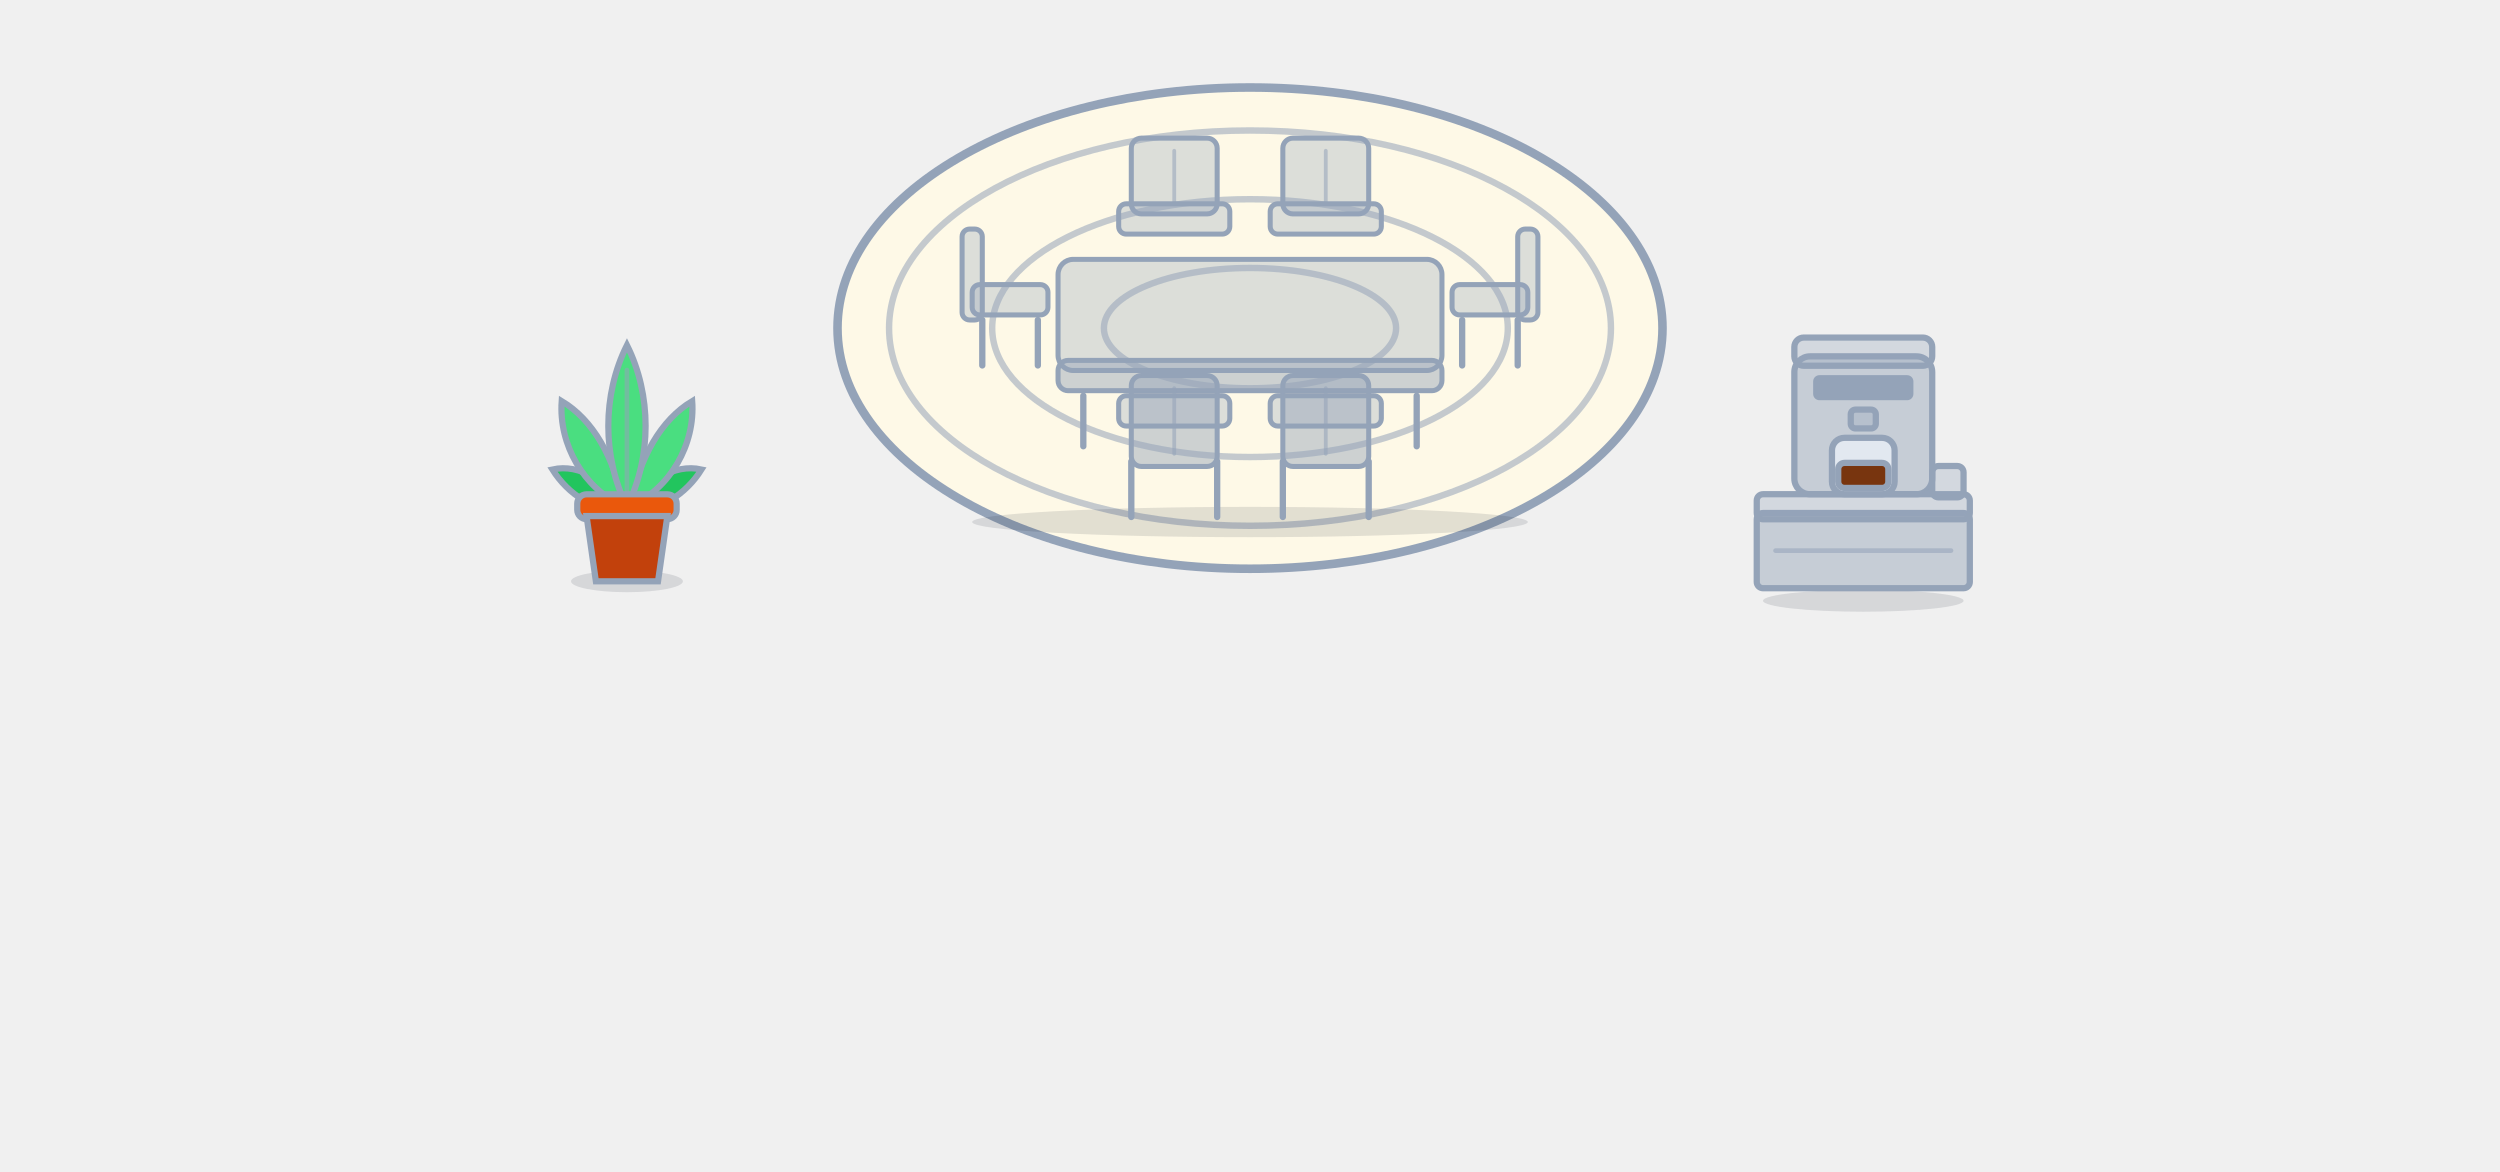
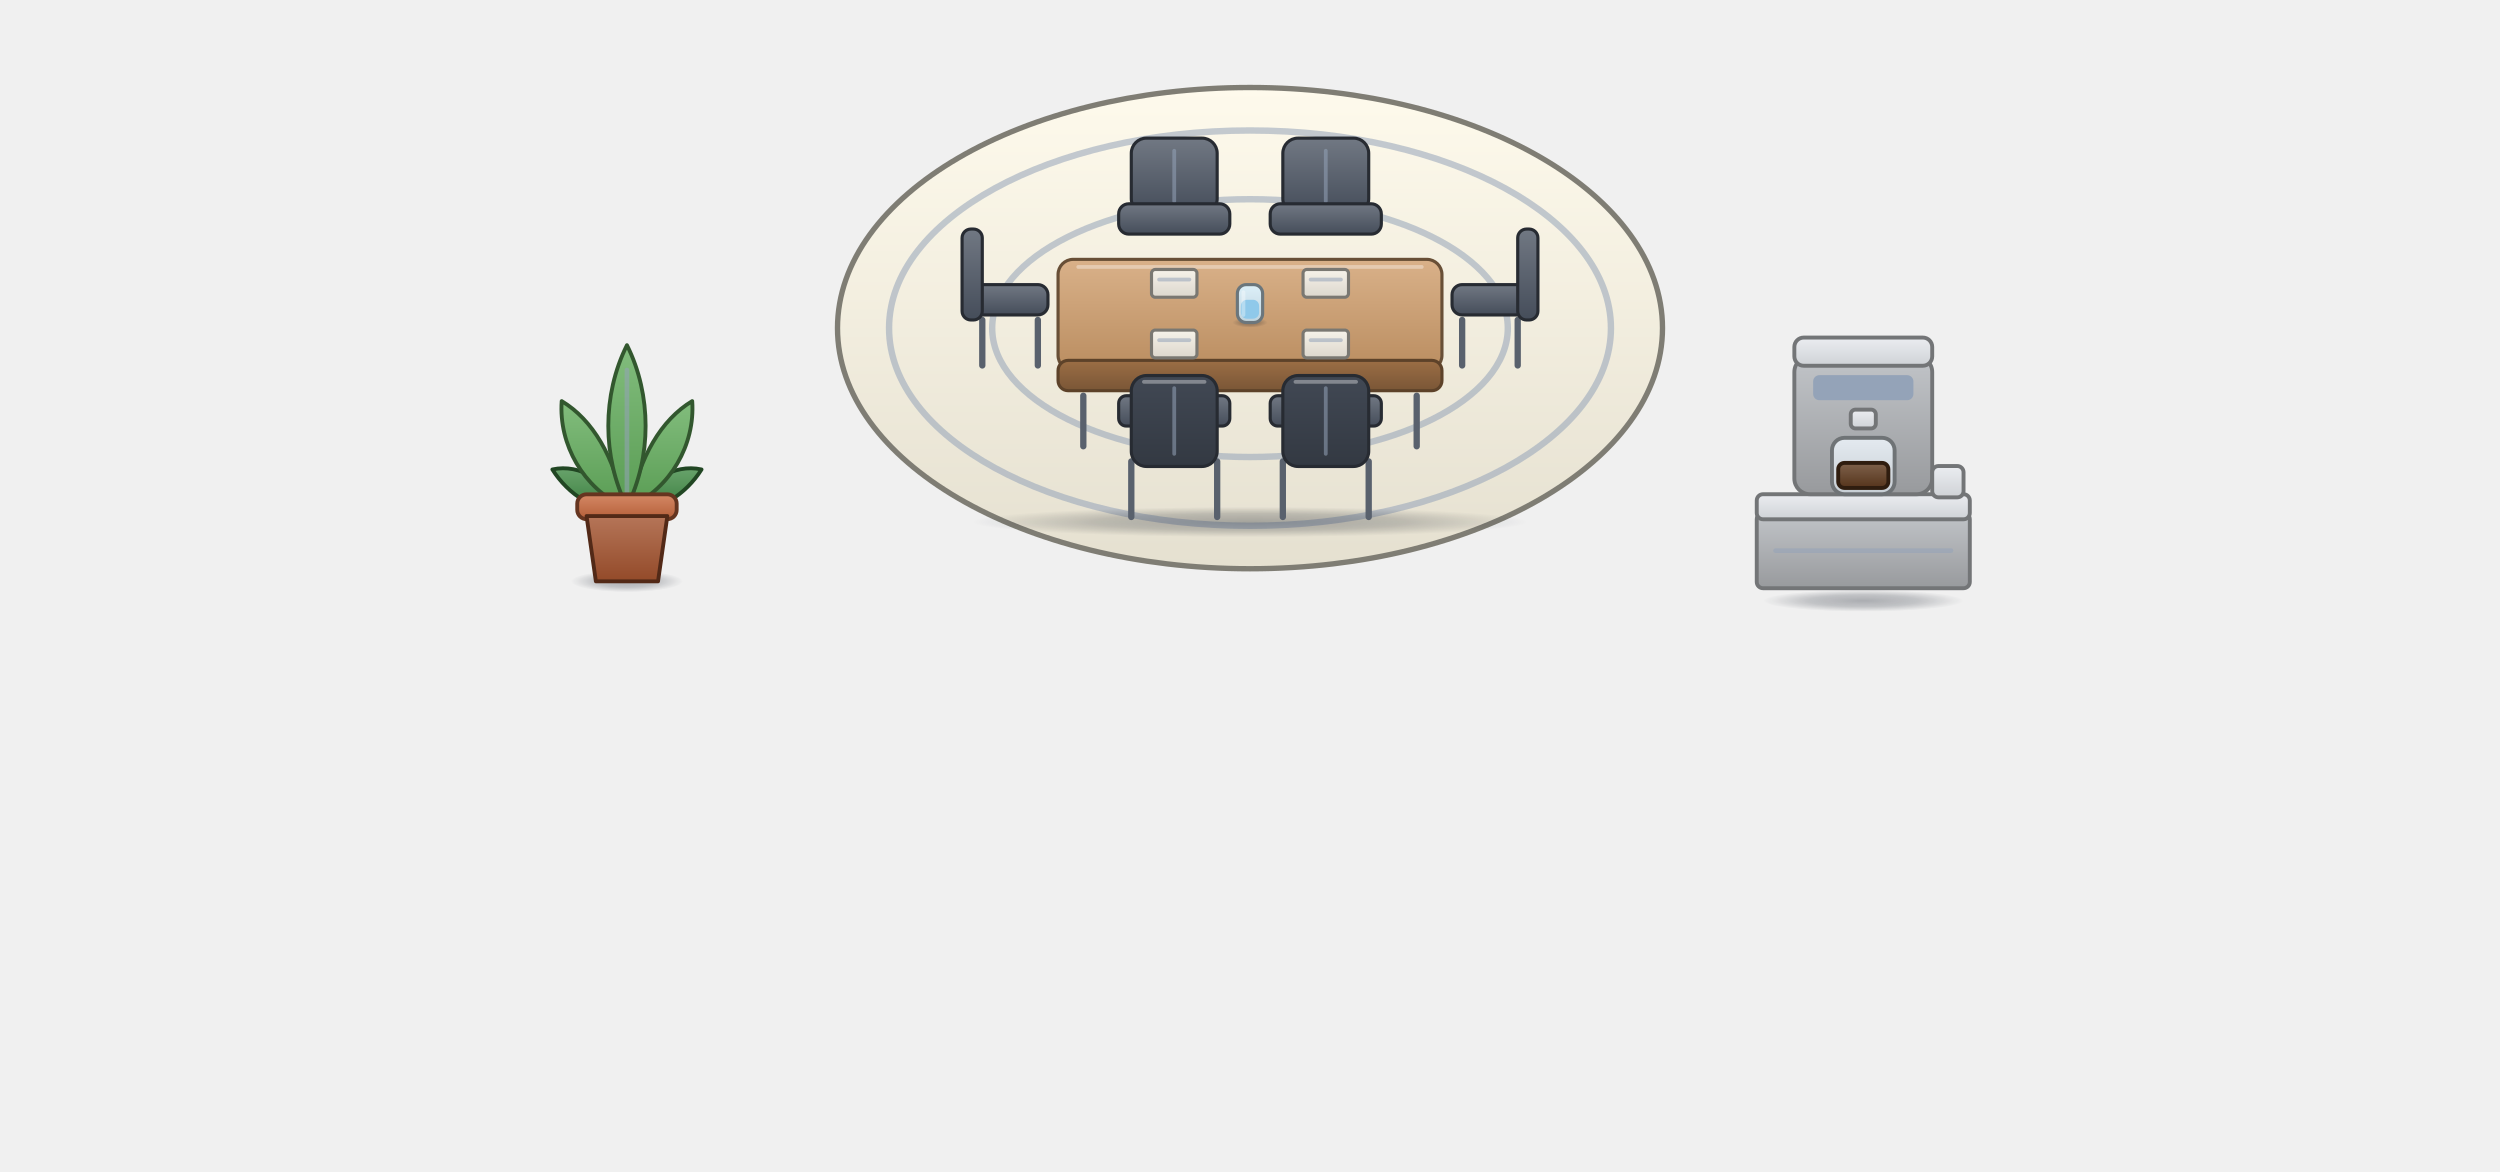
<svg xmlns="http://www.w3.org/2000/svg" width="640" height="300" viewBox="0 0 640 300">
  <g>
    <g font-family="system-ui, sans-serif">
      <svg x="210" y="18" width="220" height="132" viewBox="0 0 200 120" preserveAspectRatio="xMidYMid meet" overflow="visible">
-         <ellipse cx="100" cy="60" rx="96" ry="56" fill="#fef9e7" stroke="#94a3b8" stroke-width="2" />
+         <defs>
+           <linearGradient id="fl-floor-0-0" x1="0" y1="0" x2="0" y2="1">
+             <stop offset="0" stop-color="#fefaec" />
+             <stop offset="1" stop-color="#e5e0d0" />
+           </linearGradient>
+           <radialGradient id="fl-floor-0-shadow">
+             <stop offset="0" stop-color="#0b1220" stop-opacity="0.3" />
+             <stop offset="0.55" stop-color="#0b1220" stop-opacity="0.2" />
+             <stop offset="1" stop-color="#0b1220" stop-opacity="0" />
+           </radialGradient>
+         </defs>
+         <ellipse cx="100" cy="60" rx="96" ry="56" fill="url(#fl-floor-0-0)" stroke="#7f7d74" stroke-width="1.25" stroke-linejoin="round" />
        <ellipse cx="100" cy="60" rx="84" ry="46" fill="none" stroke="#94a3b8" stroke-width="1.5" opacity="0.55" stroke-linecap="round" />
        <ellipse cx="100" cy="60" rx="60" ry="30" fill="none" stroke="#94a3b8" stroke-width="1.5" opacity="0.55" stroke-linecap="round" />
        <ellipse cx="100" cy="60" rx="34" ry="14" fill="none" stroke="#94a3b8" stroke-width="1.5" opacity="0.55" stroke-linecap="round" />
      </svg>
    </g>
  </g>
  <g>
    <g font-family="system-ui, sans-serif">
      <svg x="245" y="30" width="150" height="109" viewBox="0 0 232 168" preserveAspectRatio="xMidYMid meet" overflow="visible">
-         <ellipse cx="116" cy="160" rx="110" ry="6" fill="#0f172a" opacity="0.12" />
-         <rect x="69" y="8" width="34" height="30" rx="4" fill="rgba(148, 163, 184, 0.32)" stroke="#94a3b8" stroke-width="2" />
+         <defs>
+           <linearGradient id="fl-floor-1-0" x1="0" y1="0" x2="0" y2="1">
+             <stop offset="0" stop-color="#717883" />
+             <stop offset="1" stop-color="#454d5a" />
+           </linearGradient>
+           <linearGradient id="fl-floor-1-1" x1="0" y1="0" x2="0" y2="1">
+             <stop offset="0" stop-color="#d9b189" />
+             <stop offset="1" stop-color="#ba8d60" />
+           </linearGradient>
+           <linearGradient id="fl-floor-1-2" x1="0" y1="0" x2="0" y2="1">
+             <stop offset="0" stop-color="#9b6e45" />
+             <stop offset="1" stop-color="#7a5636" />
+           </linearGradient>
+           <linearGradient id="fl-floor-1-3" x1="0" y1="0" x2="0" y2="1">
+             <stop offset="0" stop-color="#f6f2e9" />
+             <stop offset="1" stop-color="#dcd7cd" />
+           </linearGradient>
+           <linearGradient id="fl-floor-1-4" x1="0" y1="0" x2="0" y2="1">
+             <stop offset="0" stop-color="#ddf0f9" />
+             <stop offset="1" stop-color="#c0d4de" />
+           </linearGradient>
+           <linearGradient id="fl-floor-1-5" x1="0" y1="0" x2="0" y2="1">
+             <stop offset="0" stop-color="#414854" />
+             <stop offset="1" stop-color="#333942" />
+           </linearGradient>
+           <radialGradient id="fl-floor-1-shadow">
+             <stop offset="0" stop-color="#0b1220" stop-opacity="0.3" />
+             <stop offset="0.55" stop-color="#0b1220" stop-opacity="0.2" />
+             <stop offset="1" stop-color="#0b1220" stop-opacity="0" />
+           </radialGradient>
+         </defs>
+         <ellipse cx="116" cy="160" rx="110" ry="6" fill="url(#fl-floor-1-shadow)" />
+         <rect x="69" y="8" width="34" height="30" rx="6" fill="url(#fl-floor-1-0)" stroke="#272b32" stroke-width="1.25" stroke-linejoin="round" />
        <path d="M86 13v20" fill="none" stroke="#94a3b8" stroke-width="1.5" opacity="0.55" stroke-linecap="round" />
-         <rect x="64" y="34" width="44" height="12" rx="3" fill="rgba(148, 163, 184, 0.32)" stroke="#94a3b8" stroke-width="2" />
-         <rect x="129" y="8" width="34" height="30" rx="4" fill="rgba(148, 163, 184, 0.32)" stroke="#94a3b8" stroke-width="2" />
+         <rect x="64" y="34" width="44" height="12" rx="4" fill="url(#fl-floor-1-0)" stroke="#272b32" stroke-width="1.25" stroke-linejoin="round" />
+         <rect x="129" y="8" width="34" height="30" rx="6" fill="url(#fl-floor-1-0)" stroke="#272b32" stroke-width="1.25" stroke-linejoin="round" />
        <path d="M146 13v20" fill="none" stroke="#94a3b8" stroke-width="1.5" opacity="0.55" stroke-linecap="round" />
-         <rect x="124" y="34" width="44" height="12" rx="3" fill="rgba(148, 163, 184, 0.32)" stroke="#94a3b8" stroke-width="2" />
-         <path d="M10 80v18M32 80v18" fill="none" stroke="#94a3b8" stroke-width="2.5" stroke-linecap="round" />
-         <rect x="6" y="66" width="30" height="12" rx="3" fill="rgba(148, 163, 184, 0.32)" stroke="#94a3b8" stroke-width="2" />
-         <rect x="2" y="44" width="8" height="36" rx="3" fill="rgba(148, 163, 184, 0.32)" stroke="#94a3b8" stroke-width="2" />
-         <path d="M200 80v18M222 80v18" fill="none" stroke="#94a3b8" stroke-width="2.5" stroke-linecap="round" />
-         <rect x="196" y="66" width="30" height="12" rx="3" fill="rgba(148, 163, 184, 0.32)" stroke="#94a3b8" stroke-width="2" />
-         <rect x="222" y="44" width="8" height="36" rx="3" fill="rgba(148, 163, 184, 0.32)" stroke="#94a3b8" stroke-width="2" />
-         <path d="M50 110v20M182 110v20" fill="none" stroke="#94a3b8" stroke-width="2.5" stroke-linecap="round" />
-         <rect x="40" y="56" width="152" height="44" rx="6" fill="rgba(148, 163, 184, 0.32)" stroke="#94a3b8" stroke-width="2" />
-         <rect x="40" y="96" width="152" height="12" rx="4" fill="rgba(148, 163, 184, 0.32)" stroke="#94a3b8" stroke-width="2" />
-         <rect x="40" y="96" width="152" height="12" rx="4" fill="#94a3b8" opacity="0.22" />
-         <path d="M69 136v22M103 136v22" fill="none" stroke="#94a3b8" stroke-width="2.5" stroke-linecap="round" />
-         <rect x="64" y="110" width="44" height="12" rx="3" fill="rgba(148, 163, 184, 0.32)" stroke="#94a3b8" stroke-width="2" />
-         <rect x="69" y="102" width="34" height="36" rx="4" fill="rgba(148, 163, 184, 0.32)" stroke="#94a3b8" stroke-width="2" />
-         <rect x="69" y="102" width="34" height="36" rx="4" fill="#94a3b8" opacity="0.22" />
+         <rect x="124" y="34" width="44" height="12" rx="4" fill="url(#fl-floor-1-0)" stroke="#272b32" stroke-width="1.25" stroke-linejoin="round" />
+         <path d="M10 80v18M32 80v18" fill="none" stroke="#59616d" stroke-width="2.5" stroke-linecap="round" />
+         <rect x="6" y="66" width="30" height="12" rx="4" fill="url(#fl-floor-1-0)" stroke="#272b32" stroke-width="1.25" stroke-linejoin="round" />
+         <rect x="2" y="44" width="8" height="36" rx="3.5" fill="url(#fl-floor-1-0)" stroke="#272b32" stroke-width="1.25" stroke-linejoin="round" />
+         <path d="M200 80v18M222 80v18" fill="none" stroke="#59616d" stroke-width="2.5" stroke-linecap="round" />
+         <rect x="196" y="66" width="30" height="12" rx="4" fill="url(#fl-floor-1-0)" stroke="#272b32" stroke-width="1.25" stroke-linejoin="round" />
+         <rect x="222" y="44" width="8" height="36" rx="3.5" fill="url(#fl-floor-1-0)" stroke="#272b32" stroke-width="1.25" stroke-linejoin="round" />
+         <path d="M50 110v20M182 110v20" fill="none" stroke="#59616d" stroke-width="2.5" stroke-linecap="round" />
+         <rect x="40" y="56" width="152" height="44" rx="6" fill="url(#fl-floor-1-1)" stroke="#684f36" stroke-width="1.25" stroke-linejoin="round" />
+         <rect x="40" y="96" width="152" height="12" rx="4" fill="url(#fl-floor-1-2)" stroke="#5d4229" stroke-width="1.25" stroke-linejoin="round" />
+         <path d="M48 59h136" fill="none" stroke="#ffffff" stroke-width="1.5" opacity="0.35" stroke-linecap="round" />
+         <rect x="77" y="60" width="18" height="11" rx="1.5" fill="url(#fl-floor-1-3)" stroke="#7a7872" stroke-width="1.25" stroke-linejoin="round" />
+         <rect x="77" y="84" width="18" height="11" rx="1.5" fill="url(#fl-floor-1-3)" stroke="#7a7872" stroke-width="1.25" stroke-linejoin="round" />
+         <path d="M80 64h12M80 88h12" fill="none" stroke="#94a3b8" stroke-width="1.5" opacity="0.55" stroke-linecap="round" />
+         <rect x="137" y="60" width="18" height="11" rx="1.5" fill="url(#fl-floor-1-3)" stroke="#7a7872" stroke-width="1.25" stroke-linejoin="round" />
+         <rect x="137" y="84" width="18" height="11" rx="1.5" fill="url(#fl-floor-1-3)" stroke="#7a7872" stroke-width="1.25" stroke-linejoin="round" />
+         <path d="M140 64h12M140 88h12" fill="none" stroke="#94a3b8" stroke-width="1.5" opacity="0.55" stroke-linecap="round" />
+         <ellipse cx="116" cy="81" rx="7" ry="2" fill="url(#fl-floor-1-shadow)" />
+         <rect x="111" y="66" width="10" height="15" rx="3.5" fill="url(#fl-floor-1-4)" stroke="#6b767c" stroke-width="1.25" stroke-linejoin="round" />
+         <rect x="112.4" y="72" width="7.2" height="7.5" rx="2.4" fill="#8fc9ea" />
+         <path d="M113.4 69v9" fill="none" stroke="#ffffff" stroke-width="1.5" opacity="0.35" stroke-linecap="round" />
+         <path d="M69 136v22M103 136v22" fill="none" stroke="#59616d" stroke-width="2.5" stroke-linecap="round" />
+         <rect x="64" y="110" width="44" height="12" rx="3" fill="url(#fl-floor-1-0)" stroke="#272b32" stroke-width="1.25" stroke-linejoin="round" />
+         <rect x="69" y="102" width="34" height="36" rx="6" fill="url(#fl-floor-1-5)" stroke="#272b32" stroke-width="1.25" stroke-linejoin="round" />
        <path d="M86 107v26" fill="none" stroke="#94a3b8" stroke-width="1.5" opacity="0.55" stroke-linecap="round" />
-         <path d="M129 136v22M163 136v22" fill="none" stroke="#94a3b8" stroke-width="2.5" stroke-linecap="round" />
-         <rect x="124" y="110" width="44" height="12" rx="3" fill="rgba(148, 163, 184, 0.32)" stroke="#94a3b8" stroke-width="2" />
-         <rect x="129" y="102" width="34" height="36" rx="4" fill="rgba(148, 163, 184, 0.32)" stroke="#94a3b8" stroke-width="2" />
-         <rect x="129" y="102" width="34" height="36" rx="4" fill="#94a3b8" opacity="0.22" />
+         <path d="M74 104.5h24" fill="none" stroke="#ffffff" stroke-width="1.5" opacity="0.35" stroke-linecap="round" />
+         <path d="M129 136v22M163 136v22" fill="none" stroke="#59616d" stroke-width="2.5" stroke-linecap="round" />
+         <rect x="124" y="110" width="44" height="12" rx="3" fill="url(#fl-floor-1-0)" stroke="#272b32" stroke-width="1.25" stroke-linejoin="round" />
+         <rect x="129" y="102" width="34" height="36" rx="6" fill="url(#fl-floor-1-5)" stroke="#272b32" stroke-width="1.25" stroke-linejoin="round" />
        <path d="M146 107v26" fill="none" stroke="#94a3b8" stroke-width="1.5" opacity="0.55" stroke-linecap="round" />
+         <path d="M134 104.5h24" fill="none" stroke="#ffffff" stroke-width="1.5" opacity="0.35" stroke-linecap="round" />
      </svg>
    </g>
  </g>
  <g>
    <g font-family="system-ui, sans-serif">
      <svg x="138" y="82" width="45" height="70" viewBox="0 0 56 88" preserveAspectRatio="xMidYMid meet" overflow="visible">
-         <ellipse cx="28" cy="84" rx="18" ry="3.5" fill="#0f172a" opacity="0.12" />
-         <path d="M27 61C18 62 9 56 4 48C13 46 22 52 27 61Z" fill="#22c55e" stroke="#94a3b8" stroke-width="2" />
-         <path d="M29 61C38 62 47 56 52 48C43 46 34 52 29 61Z" fill="#22c55e" stroke="#94a3b8" stroke-width="2" />
-         <path d="M27 60C14 54 6 40 7 26C17 32 24 44 27 60Z" fill="#4ade80" stroke="#94a3b8" stroke-width="2" />
-         <path d="M29 60C42 54 50 40 49 26C39 32 32 44 29 60Z" fill="#4ade80" stroke="#94a3b8" stroke-width="2" />
-         <path d="M28 60C20 44 20 24 28 8C36 24 36 44 28 60Z" fill="#4ade80" stroke="#94a3b8" stroke-width="2" />
+         <defs>
+           <linearGradient id="fl-floor-2-0" x1="0" y1="0" x2="0" y2="1">
+             <stop offset="0" stop-color="#68a36b" />
+             <stop offset="1" stop-color="#3b7e3f" />
+           </linearGradient>
+           <linearGradient id="fl-floor-2-1" x1="0" y1="0" x2="0" y2="1">
+             <stop offset="0" stop-color="#82bd7d" />
+             <stop offset="1" stop-color="#599c53" />
+           </linearGradient>
+           <linearGradient id="fl-floor-2-2" x1="0" y1="0" x2="0" y2="1">
+             <stop offset="0" stop-color="#d48865" />
+             <stop offset="1" stop-color="#b55f39" />
+           </linearGradient>
+           <linearGradient id="fl-floor-2-3" x1="0" y1="0" x2="0" y2="1">
+             <stop offset="0" stop-color="#b57558" />
+             <stop offset="1" stop-color="#934a29" />
+           </linearGradient>
+           <radialGradient id="fl-floor-2-shadow">
+             <stop offset="0" stop-color="#0b1220" stop-opacity="0.3" />
+             <stop offset="0.55" stop-color="#0b1220" stop-opacity="0.2" />
+             <stop offset="1" stop-color="#0b1220" stop-opacity="0" />
+           </radialGradient>
+         </defs>
+         <ellipse cx="28" cy="84" rx="18" ry="3.5" fill="url(#fl-floor-2-shadow)" />
+         <path d="M27 61C18 62 9 56 4 48C13 46 22 52 27 61Z" fill="url(#fl-floor-2-0)" stroke="#214623" stroke-width="1.25" stroke-linejoin="round" />
+         <path d="M29 61C38 62 47 56 52 48C43 46 34 52 29 61Z" fill="url(#fl-floor-2-0)" stroke="#214623" stroke-width="1.25" stroke-linejoin="round" />
+         <path d="M27 60C14 54 6 40 7 26C17 32 24 44 27 60Z" fill="url(#fl-floor-2-1)" stroke="#32572e" stroke-width="1.25" stroke-linejoin="round" />
+         <path d="M29 60C42 54 50 40 49 26C39 32 32 44 29 60Z" fill="url(#fl-floor-2-1)" stroke="#32572e" stroke-width="1.25" stroke-linejoin="round" />
+         <path d="M28 60C20 44 20 24 28 8C36 24 36 44 28 60Z" fill="url(#fl-floor-2-1)" stroke="#32572e" stroke-width="1.25" stroke-linejoin="round" />
        <path d="M28 56V16" fill="none" stroke="#94a3b8" stroke-width="1.5" opacity="0.55" stroke-linecap="round" />
-         <rect x="12" y="56" width="32" height="8" rx="3" fill="#ea580c" stroke="#94a3b8" stroke-width="2" />
-         <path d="M15 63H41L38 84H18Z" fill="#c2410c" stroke="#94a3b8" stroke-width="2" />
+         <rect x="12" y="56" width="32" height="8" rx="3" fill="url(#fl-floor-2-2)" stroke="#653520" stroke-width="1.25" stroke-linejoin="round" />
+         <path d="M15 63H41L38 84H18Z" fill="url(#fl-floor-2-3)" stroke="#522917" stroke-width="1.25" stroke-linejoin="round" />
      </svg>
    </g>
  </g>
  <g>
    <g font-family="system-ui, sans-serif">
      <svg x="448" y="80" width="58" height="77" viewBox="0 0 72 96" preserveAspectRatio="xMidYMid meet" overflow="visible">
-         <ellipse cx="36" cy="92" rx="32" ry="3.5" fill="#0f172a" opacity="0.12" />
-         <rect x="2" y="64" width="68" height="24" rx="2" fill="rgba(148, 163, 184, 0.32)" stroke="#94a3b8" stroke-width="2" />
-         <rect x="2" y="64" width="68" height="24" rx="2" fill="#94a3b8" opacity="0.22" />
+         <defs>
+           <linearGradient id="fl-floor-3-0" x1="0" y1="0" x2="0" y2="1">
+             <stop offset="0" stop-color="#c1c4c8" />
+             <stop offset="1" stop-color="#989a9d" />
+           </linearGradient>
+           <linearGradient id="fl-floor-3-1" x1="0" y1="0" x2="0" y2="1">
+             <stop offset="0" stop-color="#ebedf1" />
+             <stop offset="1" stop-color="#cfd2d6" />
+           </linearGradient>
+           <linearGradient id="fl-floor-3-2" x1="0" y1="0" x2="0" y2="1">
+             <stop offset="0" stop-color="#e4eaf0" />
+             <stop offset="1" stop-color="#c7ced4" />
+           </linearGradient>
+           <linearGradient id="fl-floor-3-3" x1="0" y1="0" x2="0" y2="1">
+             <stop offset="0" stop-color="#7e614b" />
+             <stop offset="1" stop-color="#55341b" />
+           </linearGradient>
+           <radialGradient id="fl-floor-3-shadow">
+             <stop offset="0" stop-color="#0b1220" stop-opacity="0.3" />
+             <stop offset="0.55" stop-color="#0b1220" stop-opacity="0.2" />
+             <stop offset="1" stop-color="#0b1220" stop-opacity="0" />
+           </radialGradient>
+         </defs>
+         <ellipse cx="36" cy="92" rx="32" ry="3.5" fill="url(#fl-floor-3-shadow)" />
+         <rect x="2" y="64" width="68" height="24" rx="2" fill="url(#fl-floor-3-0)" stroke="#737577" stroke-width="1.25" stroke-linejoin="round" />
        <path d="M8 76h56" fill="none" stroke="#94a3b8" stroke-width="1.5" opacity="0.55" stroke-linecap="round" />
-         <rect x="2" y="58" width="68" height="8" rx="2" fill="rgba(148, 163, 184, 0.32)" stroke="#94a3b8" stroke-width="2" />
-         <rect x="14" y="14" width="44" height="44" rx="5" fill="rgba(148, 163, 184, 0.32)" stroke="#94a3b8" stroke-width="2" />
-         <rect x="14" y="14" width="44" height="44" rx="5" fill="#94a3b8" opacity="0.22" />
-         <rect x="14" y="8" width="44" height="9" rx="3" fill="rgba(148, 163, 184, 0.32)" stroke="#94a3b8" stroke-width="2" />
+         <rect x="2" y="58" width="68" height="8" rx="2" fill="url(#fl-floor-3-1)" stroke="#737577" stroke-width="1.25" stroke-linejoin="round" />
+         <rect x="14" y="14" width="44" height="44" rx="5" fill="url(#fl-floor-3-0)" stroke="#737577" stroke-width="1.25" stroke-linejoin="round" />
+         <rect x="14" y="8" width="44" height="9" rx="3" fill="url(#fl-floor-3-1)" stroke="#737577" stroke-width="1.25" stroke-linejoin="round" />
        <rect x="20" y="20" width="32" height="8" rx="2" fill="#94a3b8" />
-         <rect x="32" y="31" width="8" height="6" rx="1.5" fill="rgba(148, 163, 184, 0.32)" stroke="#94a3b8" stroke-width="2" />
-         <rect x="26" y="40" width="20" height="18" rx="4" fill="#e2e8f0" stroke="#94a3b8" stroke-width="2" />
-         <rect x="28" y="48" width="16" height="8" rx="2" fill="#78350f" stroke="#94a3b8" stroke-width="2" />
-         <rect x="58" y="49" width="10" height="10" rx="2" fill="rgba(148, 163, 184, 0.32)" stroke="#94a3b8" stroke-width="2" />
+         <rect x="32" y="31" width="8" height="6" rx="1.5" fill="url(#fl-floor-3-1)" stroke="#737577" stroke-width="1.25" stroke-linejoin="round" />
+         <rect x="26" y="40" width="20" height="18" rx="4" fill="url(#fl-floor-3-2)" stroke="#6f7376" stroke-width="1.25" stroke-linejoin="round" />
+         <rect x="28" y="48" width="16" height="8" rx="2" fill="url(#fl-floor-3-3)" stroke="#2f1d0f" stroke-width="1.25" stroke-linejoin="round" />
+         <rect x="58" y="49" width="10" height="10" rx="2" fill="url(#fl-floor-3-1)" stroke="#737577" stroke-width="1.25" stroke-linejoin="round" />
      </svg>
    </g>
  </g>
</svg>
